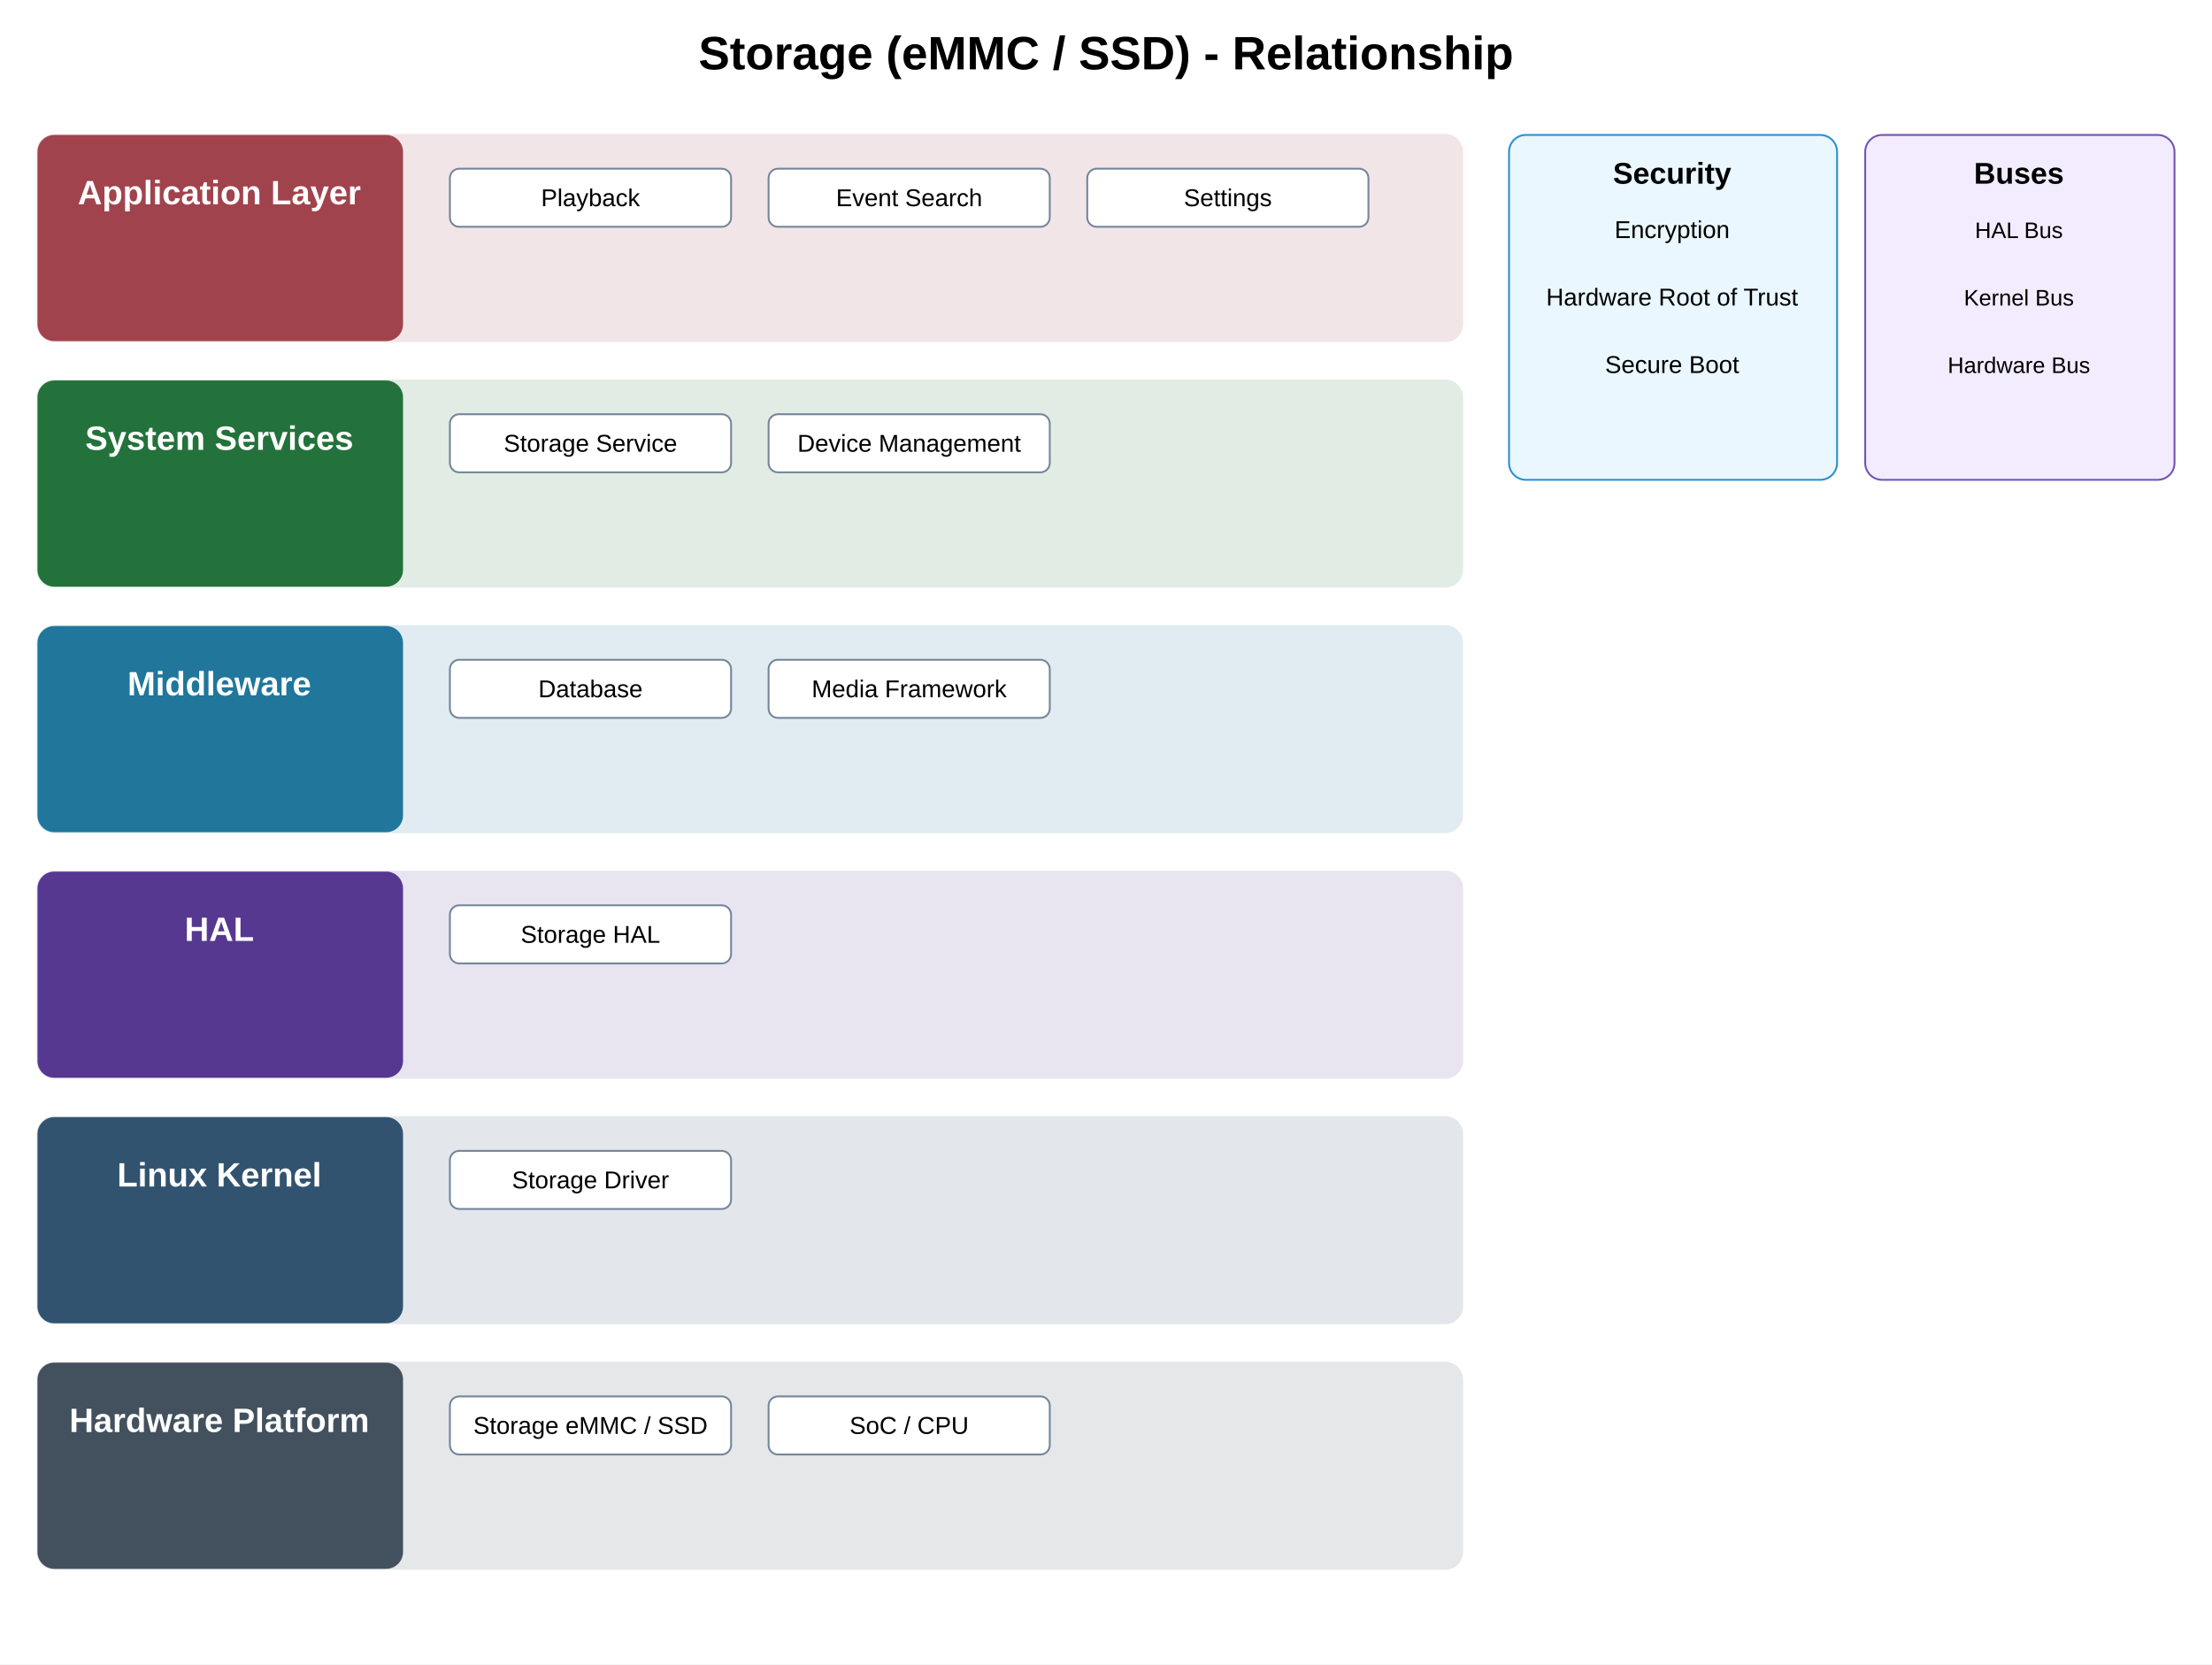
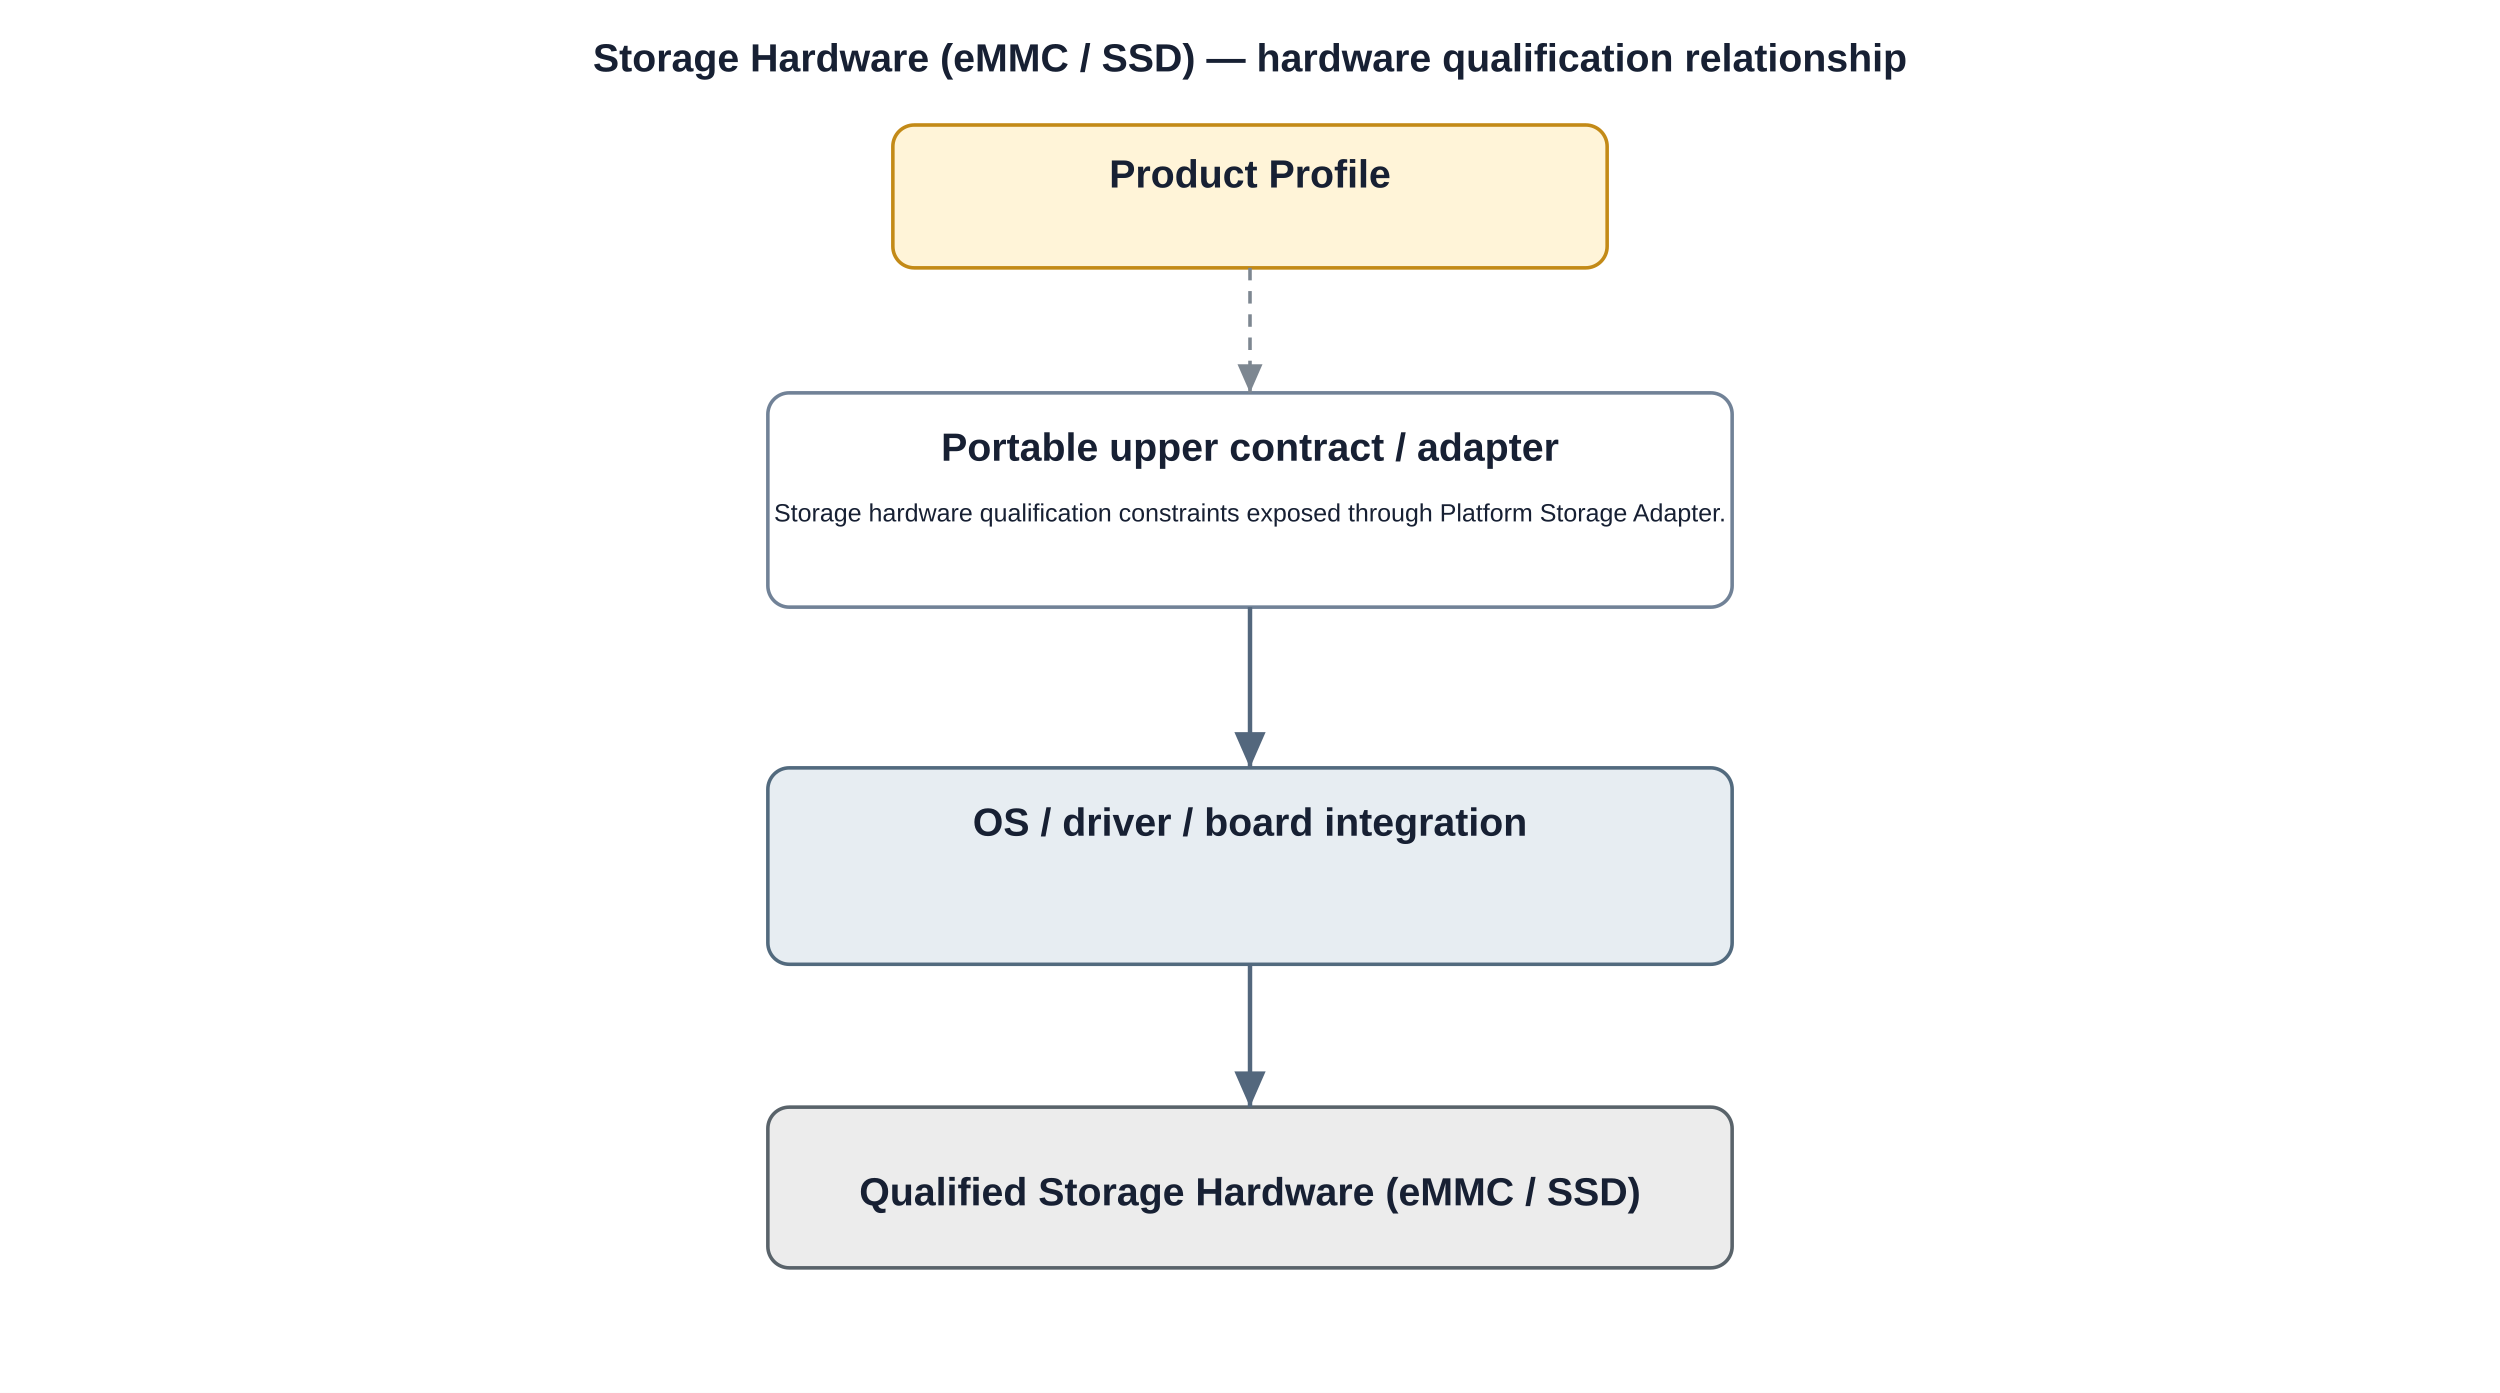
- <svg xmlns="http://www.w3.org/2000/svg" width="1180" height="888">
-   <rect width="100%" height="100%" fill="white" />
-   <text x="590" y="37" font-family="Arial" font-size="25" font-weight="bold" text-anchor="middle">Storage (eMMC / SSD) - Relationship</text>
-   <rect x="20" y="72" width="760" height="110" rx="9" fill="#a1434d" opacity=".14" stroke="#a1434d" />
-   <rect x="20" y="72" width="195" height="110" rx="9" fill="#a1434d" />
-   <text x="117" y="109" font-family="Arial" font-size="18" font-weight="bold" fill="white" text-anchor="middle">Application Layer</text>
-   <rect x="240" y="90" width="150" height="31" rx="5" fill="white" stroke="#75869a" />
-   <text x="315" y="110" font-family="Arial" font-size="13" text-anchor="middle">Playback</text>
-   <rect x="410" y="90" width="150" height="31" rx="5" fill="white" stroke="#75869a" />
-   <text x="485" y="110" font-family="Arial" font-size="13" text-anchor="middle">Event Search</text>
-   <rect x="580" y="90" width="150" height="31" rx="5" fill="white" stroke="#75869a" />
-   <text x="655" y="110" font-family="Arial" font-size="13" text-anchor="middle">Settings</text>
-   <rect x="20" y="203" width="760" height="110" rx="9" fill="#23723b" opacity=".14" stroke="#23723b" />
-   <rect x="20" y="203" width="195" height="110" rx="9" fill="#23723b" />
-   <text x="117" y="240" font-family="Arial" font-size="18" font-weight="bold" fill="white" text-anchor="middle">System Services</text>
-   <rect x="240" y="221" width="150" height="31" rx="5" fill="white" stroke="#75869a" />
-   <text x="315" y="241" font-family="Arial" font-size="13" text-anchor="middle">Storage Service</text>
-   <rect x="410" y="221" width="150" height="31" rx="5" fill="white" stroke="#75869a" />
-   <text x="485" y="241" font-family="Arial" font-size="13" text-anchor="middle">Device Management</text>
-   <rect x="20" y="334" width="760" height="110" rx="9" fill="#20769b" opacity=".14" stroke="#20769b" />
-   <rect x="20" y="334" width="195" height="110" rx="9" fill="#20769b" />
-   <text x="117" y="371" font-family="Arial" font-size="18" font-weight="bold" fill="white" text-anchor="middle">Middleware</text>
-   <rect x="240" y="352" width="150" height="31" rx="5" fill="white" stroke="#75869a" />
-   <text x="315" y="372" font-family="Arial" font-size="13" text-anchor="middle">Database</text>
-   <rect x="410" y="352" width="150" height="31" rx="5" fill="white" stroke="#75869a" />
-   <text x="485" y="372" font-family="Arial" font-size="13" text-anchor="middle">Media Framework</text>
-   <rect x="20" y="465" width="760" height="110" rx="9" fill="#563891" opacity=".14" stroke="#563891" />
-   <rect x="20" y="465" width="195" height="110" rx="9" fill="#563891" />
-   <text x="117" y="502" font-family="Arial" font-size="18" font-weight="bold" fill="white" text-anchor="middle">HAL</text>
-   <rect x="240" y="483" width="150" height="31" rx="5" fill="white" stroke="#75869a" />
-   <text x="315" y="503" font-family="Arial" font-size="13" text-anchor="middle">Storage HAL</text>
-   <rect x="20" y="596" width="760" height="110" rx="9" fill="#31536f" opacity=".14" stroke="#31536f" />
-   <rect x="20" y="596" width="195" height="110" rx="9" fill="#31536f" />
-   <text x="117" y="633" font-family="Arial" font-size="18" font-weight="bold" fill="white" text-anchor="middle">Linux Kernel</text>
-   <rect x="240" y="614" width="150" height="31" rx="5" fill="white" stroke="#75869a" />
-   <text x="315" y="634" font-family="Arial" font-size="13" text-anchor="middle">Storage Driver</text>
-   <rect x="20" y="727" width="760" height="110" rx="9" fill="#42515d" opacity=".14" stroke="#42515d" />
-   <rect x="20" y="727" width="195" height="110" rx="9" fill="#42515d" />
-   <text x="117" y="764" font-family="Arial" font-size="18" font-weight="bold" fill="white" text-anchor="middle">Hardware Platform</text>
-   <rect x="240" y="745" width="150" height="31" rx="5" fill="white" stroke="#75869a" />
-   <text x="315" y="765" font-family="Arial" font-size="13" text-anchor="middle">Storage eMMC / SSD</text>
-   <rect x="410" y="745" width="150" height="31" rx="5" fill="white" stroke="#75869a" />
-   <text x="485" y="765" font-family="Arial" font-size="13" text-anchor="middle">SoC / CPU</text>
-   <rect x="805" y="72" width="175" height="184" rx="9" fill="#eaf7ff" stroke="#2b91cf" />
-   <text x="892" y="98" font-family="Arial" font-size="16" font-weight="bold" text-anchor="middle">Security</text>
-   <text x="892" y="127" font-family="Arial" font-size="13" text-anchor="middle">Encryption</text>
-   <text x="892" y="163" font-family="Arial" font-size="13" text-anchor="middle">Hardware Root of Trust</text>
-   <text x="892" y="199" font-family="Arial" font-size="13" text-anchor="middle">Secure Boot</text>
-   <rect x="995" y="72" width="165" height="184" rx="9" fill="#f3ecff" stroke="#7254b3" />
-   <text x="1077" y="98" font-family="Arial" font-size="16" font-weight="bold" text-anchor="middle">Buses</text>
-   <text x="1077" y="127" font-family="Arial" font-size="12" text-anchor="middle">HAL Bus</text>
-   <text x="1077" y="163" font-family="Arial" font-size="12" text-anchor="middle">Kernel Bus</text>
-   <text x="1077" y="199" font-family="Arial" font-size="12" text-anchor="middle">Hardware Bus</text>
+ <svg xmlns="http://www.w3.org/2000/svg" width="1400" height="780">
+   <defs>
+     <style>text{font-family:Arial;fill:#172033}.h{font-size:22px;font-weight:bold}.t{font-size:14px}.p{fill:#fff4d8;stroke:#c38a17;stroke-width:2}.ct{fill:white;stroke:#718297;stroke-width:2}.os{fill:#e7edf2;stroke:#526a7e;stroke-width:2}.hw{fill:#ececec;stroke:#59636a;stroke-width:2}.a{stroke:#53677d;stroke-width:2.5;fill:none;marker-end:url(#a)}.o{stroke:#7d8791;stroke-width:2;stroke-dasharray:7 6;fill:none;marker-end:url(#o)}</style>
+     <marker id="a" markerWidth="10" markerHeight="10" refX="8" refY="3.5" orient="auto">
+       <polygon points="0 0,8 3.5,0 7" fill="#53677d" />
+     </marker>
+     <marker id="o" markerWidth="10" markerHeight="10" refX="8" refY="3.5" orient="auto">
+       <polygon points="0 0,8 3.5,0 7" fill="#7d8791" />
+     </marker>
+   </defs>
+   <rect width="1400" height="780" fill="white" />
+   <text x="700" y="40" class="h" text-anchor="middle">Storage Hardware (eMMC / SSD) — hardware qualification relationship</text>
+   <rect x="500" y="70" width="400" height="80" rx="12" class="p" />
+   <text x="700" y="105" class="h" text-anchor="middle">Product Profile</text>
+   <rect x="430" y="220" width="540" height="120" rx="12" class="ct" />
+   <text x="700" y="258" class="h" text-anchor="middle">Portable upper contract / adapter</text>
+   <text x="700" y="292" class="t" text-anchor="middle">Storage hardware qualification constraints exposed through Platform Storage Adapter.</text>
+   <rect x="430" y="430" width="540" height="110" rx="12" class="os" />
+   <text x="700" y="468" class="h" text-anchor="middle">OS / driver / board integration</text>
+   <rect x="430" y="620" width="540" height="90" rx="12" class="hw" />
+   <text x="700" y="675" class="h" text-anchor="middle">Qualified Storage Hardware (eMMC / SSD)</text>
+   <path d="M700 150 L700 220" class="o" />
+   <path d="M700 340 L700 430" class="a" />
+   <path d="M700 540 L700 620" class="a" />
</svg>
